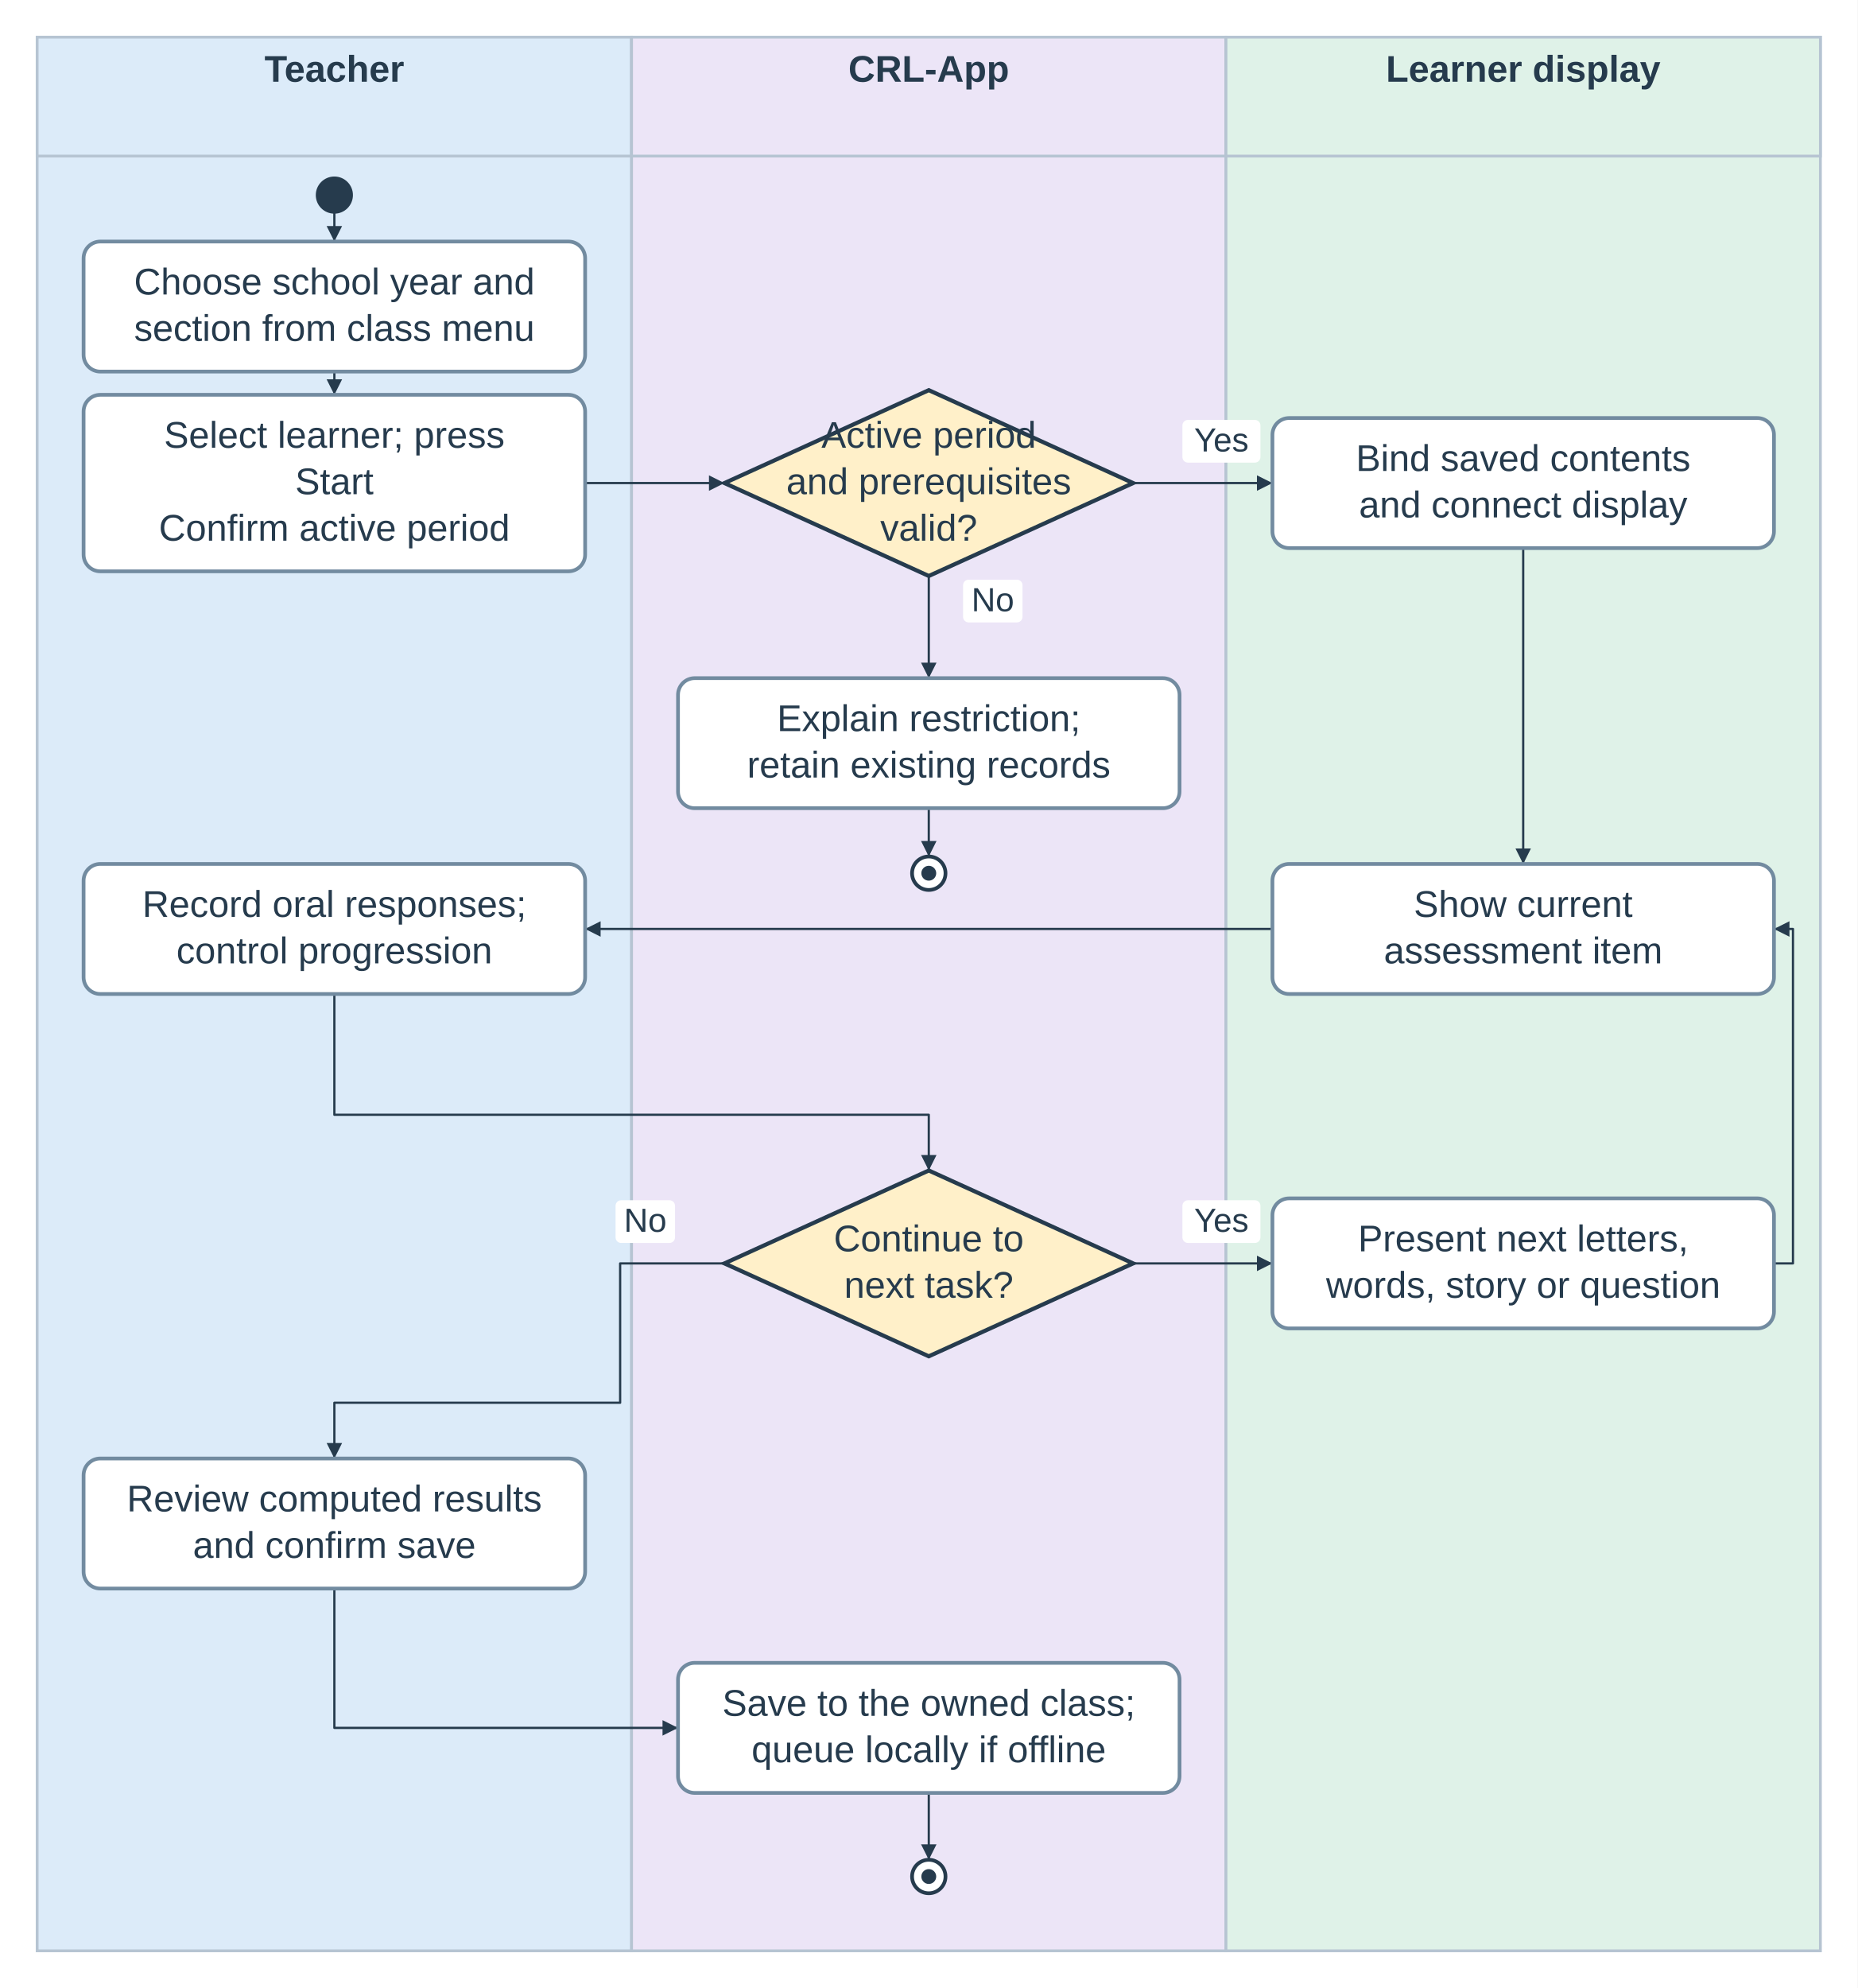
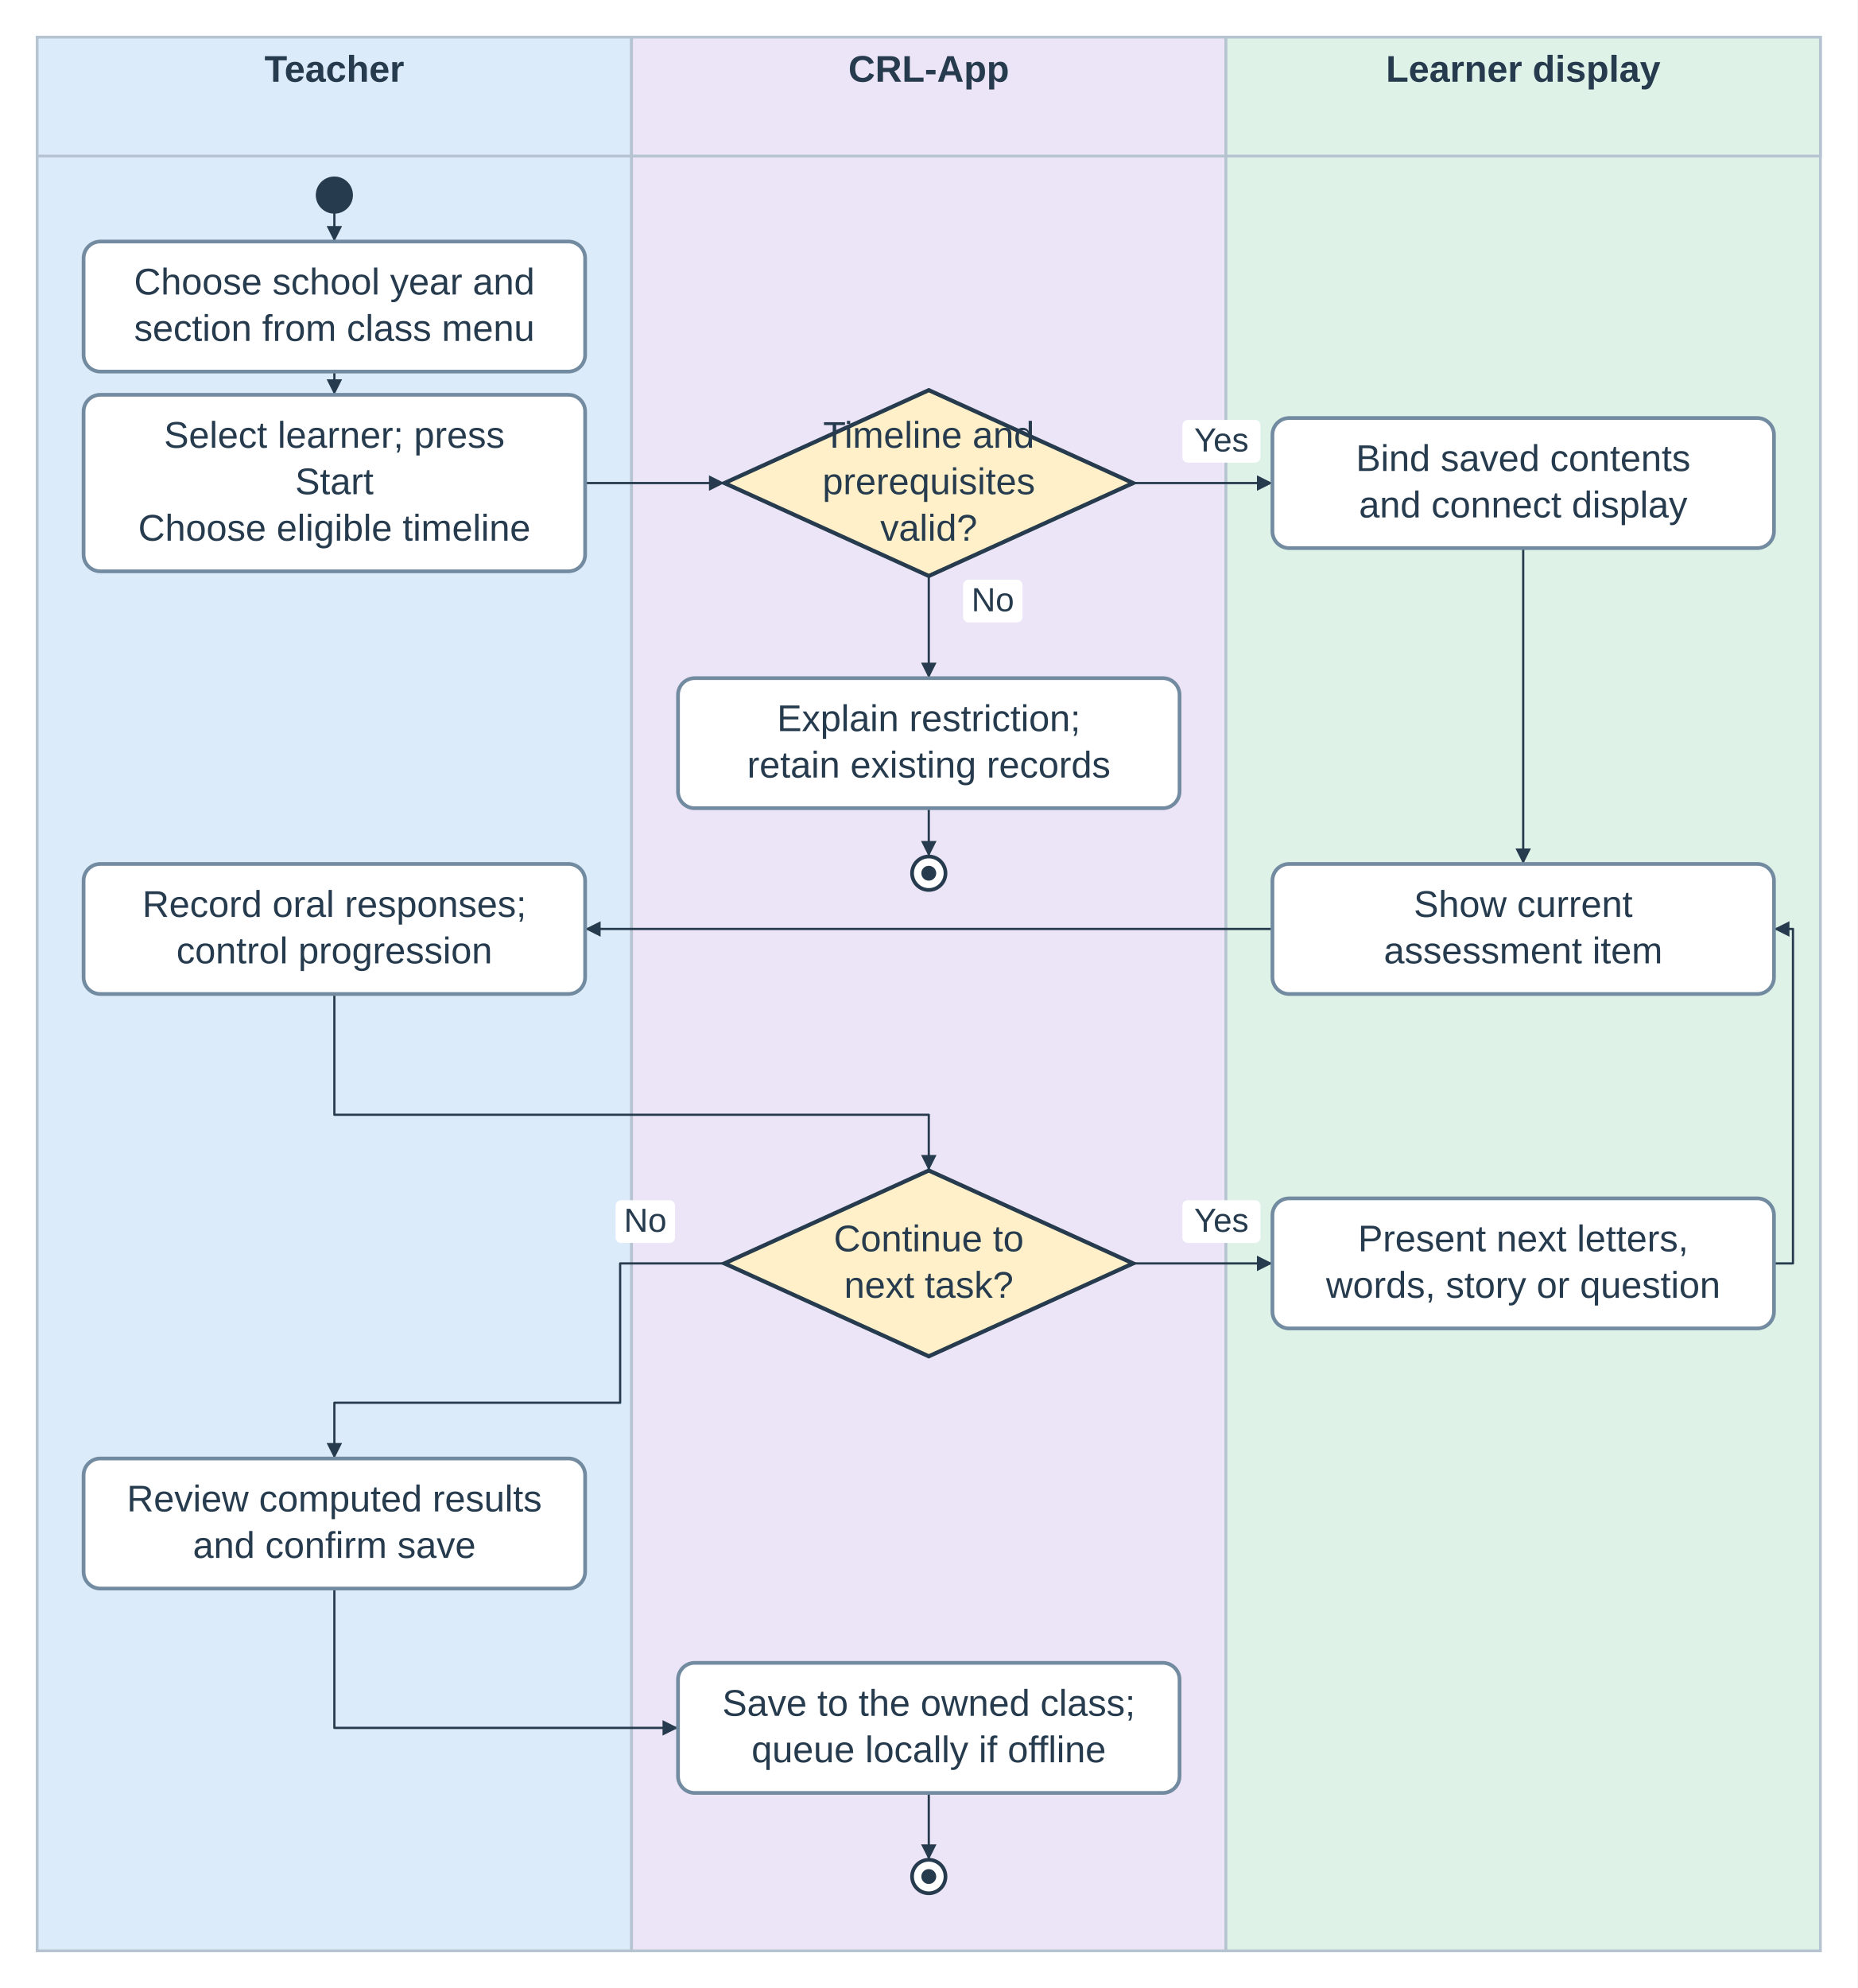
<svg xmlns="http://www.w3.org/2000/svg" width="1000" height="1070" viewBox="0 0 1000 1070">
  <rect width="100%" height="100%" fill="white" />
  <defs>
    <marker id="arrow" viewBox="0 0 12 12" refX="11" refY="6" markerWidth="10" markerHeight="10" markerUnits="userSpaceOnUse" orient="auto-start-reverse">
      <path d="M1,1 L11,6 L1,11 Z" fill="#263b4d" />
    </marker>
  </defs>
  <rect x="20.0" y="20" width="320.0" height="1030" rx="0" fill="#dcebf9" stroke="#b6c4d2" stroke-width="1.5" />
  <rect x="20.0" y="20" width="320.0" height="64" rx="0" fill="#dcebf9" stroke="#b6c4d2" stroke-width="1.5" />
  <rect x="340.0" y="20" width="320.0" height="1030" rx="0" fill="#ece5f7" stroke="#b6c4d2" stroke-width="1.5" />
  <rect x="340.0" y="20" width="320.0" height="64" rx="0" fill="#ece5f7" stroke="#b6c4d2" stroke-width="1.5" />
  <rect x="660.0" y="20" width="320.0" height="1030" rx="0" fill="#dff2e8" stroke="#b6c4d2" stroke-width="1.5" />
  <rect x="660.0" y="20" width="320.0" height="64" rx="0" fill="#dff2e8" stroke="#b6c4d2" stroke-width="1.5" />
  <polyline points="180.0,114.0 180.0,130.0" fill="none" stroke="#263b4d" stroke-width="1.2" stroke-linejoin="round" marker-end="url(#arrow)" />
  <polyline points="180.0,200.0 180.0,212.5" fill="none" stroke="#263b4d" stroke-width="1.2" stroke-linejoin="round" marker-end="url(#arrow)" />
  <polyline points="315.0,260.0 390.0,260.0" fill="none" stroke="#263b4d" stroke-width="1.2" stroke-linejoin="round" marker-end="url(#arrow)" />
  <polyline points="500.0,310.0 500.0,365.0" fill="none" stroke="#263b4d" stroke-width="1.2" stroke-linejoin="round" marker-end="url(#arrow)" />
  <polyline points="500.0,435.0 500.0,461.0" fill="none" stroke="#263b4d" stroke-width="1.2" stroke-linejoin="round" marker-end="url(#arrow)" />
  <polyline points="610.0,260.0 685.0,260.0" fill="none" stroke="#263b4d" stroke-width="1.2" stroke-linejoin="round" marker-end="url(#arrow)" />
  <polyline points="820.0,295.0 820.0,465.0" fill="none" stroke="#263b4d" stroke-width="1.2" stroke-linejoin="round" marker-end="url(#arrow)" />
  <polyline points="685.0,500.0 315.0,500.0" fill="none" stroke="#263b4d" stroke-width="1.2" stroke-linejoin="round" marker-end="url(#arrow)" />
  <polyline points="180.0,535.0 180.0,600 500.0,600 500.0,630.0" fill="none" stroke="#263b4d" stroke-width="1.2" stroke-linejoin="round" marker-end="url(#arrow)" />
  <polyline points="610.0,680.0 685.0,680.0" fill="none" stroke="#263b4d" stroke-width="1.2" stroke-linejoin="round" marker-end="url(#arrow)" />
  <polyline points="955.0,680.0 965.231,680 965.231,500 955.0,500.0" fill="none" stroke="#263b4d" stroke-width="1.2" stroke-linejoin="round" marker-end="url(#arrow)" />
  <polyline points="390.0,680.0 333.846,680 333.846,755 180.0,755 180.0,785.0" fill="none" stroke="#263b4d" stroke-width="1.2" stroke-linejoin="round" marker-end="url(#arrow)" />
  <polyline points="180.0,855.0 180.0,930 365.0,930.0" fill="none" stroke="#263b4d" stroke-width="1.2" stroke-linejoin="round" marker-end="url(#arrow)" />
  <polyline points="500.0,965.0 500.0,1001.0" fill="none" stroke="#263b4d" stroke-width="1.2" stroke-linejoin="round" marker-end="url(#arrow)" />
  <text x="180.0" y="44.0" text-anchor="middle" font-family="Arial,sans-serif" font-size="20" fill="#263b4d" font-weight="bold">Teacher</text>
  <text x="500.0" y="44.0" text-anchor="middle" font-family="Arial,sans-serif" font-size="20" fill="#263b4d" font-weight="bold">CRL-App</text>
  <text x="820.0" y="44.0" text-anchor="middle" font-family="Arial,sans-serif" font-size="20" fill="#263b4d" font-weight="bold">Learner display</text>
  <circle cx="180" cy="105" r="9.0" fill="#263b4d" stroke="#263b4d" stroke-width="2" />
  <rect x="45.0" y="130.0" width="270" height="70" rx="9" fill="white" stroke="#728ba0" stroke-width="2" />
  <text x="180" y="158.5" text-anchor="middle" font-family="Arial,sans-serif" font-size="20" fill="#263b4d">Choose school year and</text>
  <text x="180" y="183.5" text-anchor="middle" font-family="Arial,sans-serif" font-size="20" fill="#263b4d">section from class menu</text>
  <rect x="45.0" y="212.5" width="270" height="95" rx="9" fill="white" stroke="#728ba0" stroke-width="2" />
  <text x="180" y="241.0" text-anchor="middle" font-family="Arial,sans-serif" font-size="20" fill="#263b4d">Select learner; press</text>
  <text x="180" y="266.0" text-anchor="middle" font-family="Arial,sans-serif" font-size="20" fill="#263b4d">Start</text>
-   <text x="180" y="291.0" text-anchor="middle" font-family="Arial,sans-serif" font-size="20" fill="#263b4d">Confirm active period</text>
+   <text x="180" y="291.0" text-anchor="middle" font-family="Arial,sans-serif" font-size="20" fill="#263b4d">Choose eligible timeline</text>
  <polygon points="500,210.0 610.0,260 500,310.0 390.0,260" fill="#fff0c9" stroke="#263b4d" stroke-width="2.2" />
-   <text x="500" y="241.0" text-anchor="middle" font-family="Arial,sans-serif" font-size="20" fill="#263b4d">Active period</text>
-   <text x="500" y="266.0" text-anchor="middle" font-family="Arial,sans-serif" font-size="20" fill="#263b4d">and prerequisites</text>
+   <text x="500" y="241.0" text-anchor="middle" font-family="Arial,sans-serif" font-size="20" fill="#263b4d">Timeline and</text>
+   <text x="500" y="266.0" text-anchor="middle" font-family="Arial,sans-serif" font-size="20" fill="#263b4d">prerequisites</text>
  <text x="500" y="291.0" text-anchor="middle" font-family="Arial,sans-serif" font-size="20" fill="#263b4d">valid?</text>
  <rect x="365.0" y="365.0" width="270" height="70" rx="9" fill="white" stroke="#728ba0" stroke-width="2" />
  <text x="500" y="393.5" text-anchor="middle" font-family="Arial,sans-serif" font-size="20" fill="#263b4d">Explain restriction;</text>
  <text x="500" y="418.5" text-anchor="middle" font-family="Arial,sans-serif" font-size="20" fill="#263b4d">retain existing records</text>
  <circle cx="500" cy="470" r="9.0" fill="white" stroke="#263b4d" stroke-width="2" />
  <circle cx="500" cy="470" r="4.0" fill="#263b4d" />
  <rect x="685.0" y="225.0" width="270" height="70" rx="9" fill="white" stroke="#728ba0" stroke-width="2" />
  <text x="820" y="253.5" text-anchor="middle" font-family="Arial,sans-serif" font-size="20" fill="#263b4d">Bind saved contents</text>
  <text x="820" y="278.5" text-anchor="middle" font-family="Arial,sans-serif" font-size="20" fill="#263b4d">and connect display</text>
  <rect x="685.0" y="465.0" width="270" height="70" rx="9" fill="white" stroke="#728ba0" stroke-width="2" />
  <text x="820" y="493.5" text-anchor="middle" font-family="Arial,sans-serif" font-size="20" fill="#263b4d">Show current</text>
  <text x="820" y="518.5" text-anchor="middle" font-family="Arial,sans-serif" font-size="20" fill="#263b4d">assessment item</text>
  <rect x="45.0" y="465.0" width="270" height="70" rx="9" fill="white" stroke="#728ba0" stroke-width="2" />
  <text x="180" y="493.5" text-anchor="middle" font-family="Arial,sans-serif" font-size="20" fill="#263b4d">Record oral responses;</text>
  <text x="180" y="518.5" text-anchor="middle" font-family="Arial,sans-serif" font-size="20" fill="#263b4d">control progression</text>
  <polygon points="500,630.0 610.0,680 500,730.0 390.0,680" fill="#fff0c9" stroke="#263b4d" stroke-width="2.2" />
  <text x="500" y="673.5" text-anchor="middle" font-family="Arial,sans-serif" font-size="20" fill="#263b4d">Continue to</text>
  <text x="500" y="698.5" text-anchor="middle" font-family="Arial,sans-serif" font-size="20" fill="#263b4d">next task?</text>
  <rect x="685.0" y="645.0" width="270" height="70" rx="9" fill="white" stroke="#728ba0" stroke-width="2" />
  <text x="820" y="673.5" text-anchor="middle" font-family="Arial,sans-serif" font-size="20" fill="#263b4d">Present next letters,</text>
  <text x="820" y="698.5" text-anchor="middle" font-family="Arial,sans-serif" font-size="20" fill="#263b4d">words, story or question</text>
  <rect x="45.0" y="785.0" width="270" height="70" rx="9" fill="white" stroke="#728ba0" stroke-width="2" />
  <text x="180" y="813.5" text-anchor="middle" font-family="Arial,sans-serif" font-size="20" fill="#263b4d">Review computed results</text>
  <text x="180" y="838.5" text-anchor="middle" font-family="Arial,sans-serif" font-size="20" fill="#263b4d">and confirm save</text>
  <rect x="365.0" y="895.0" width="270" height="70" rx="9" fill="white" stroke="#728ba0" stroke-width="2" />
  <text x="500" y="923.5" text-anchor="middle" font-family="Arial,sans-serif" font-size="20" fill="#263b4d">Save to the owned class;</text>
  <text x="500" y="948.5" text-anchor="middle" font-family="Arial,sans-serif" font-size="20" fill="#263b4d">queue locally if offline</text>
  <circle cx="500" cy="1010" r="9.0" fill="white" stroke="#263b4d" stroke-width="2" />
  <circle cx="500" cy="1010" r="4.0" fill="#263b4d" />
  <rect x="518.462" y="312" width="32" height="23" rx="3" fill="white" />
  <text x="534.462" y="329" text-anchor="middle" font-family="Arial,sans-serif" font-size="18" fill="#263b4d">No</text>
  <rect x="636.538" y="226" width="42" height="23" rx="3" fill="white" />
  <text x="657.538" y="243" text-anchor="middle" font-family="Arial,sans-serif" font-size="18" fill="#263b4d">Yes</text>
  <rect x="636.538" y="646" width="42" height="23" rx="3" fill="white" />
  <text x="657.538" y="663" text-anchor="middle" font-family="Arial,sans-serif" font-size="18" fill="#263b4d">Yes</text>
  <rect x="331.385" y="646" width="32" height="23" rx="3" fill="white" />
  <text x="347.385" y="663" text-anchor="middle" font-family="Arial,sans-serif" font-size="18" fill="#263b4d">No</text>
</svg>
